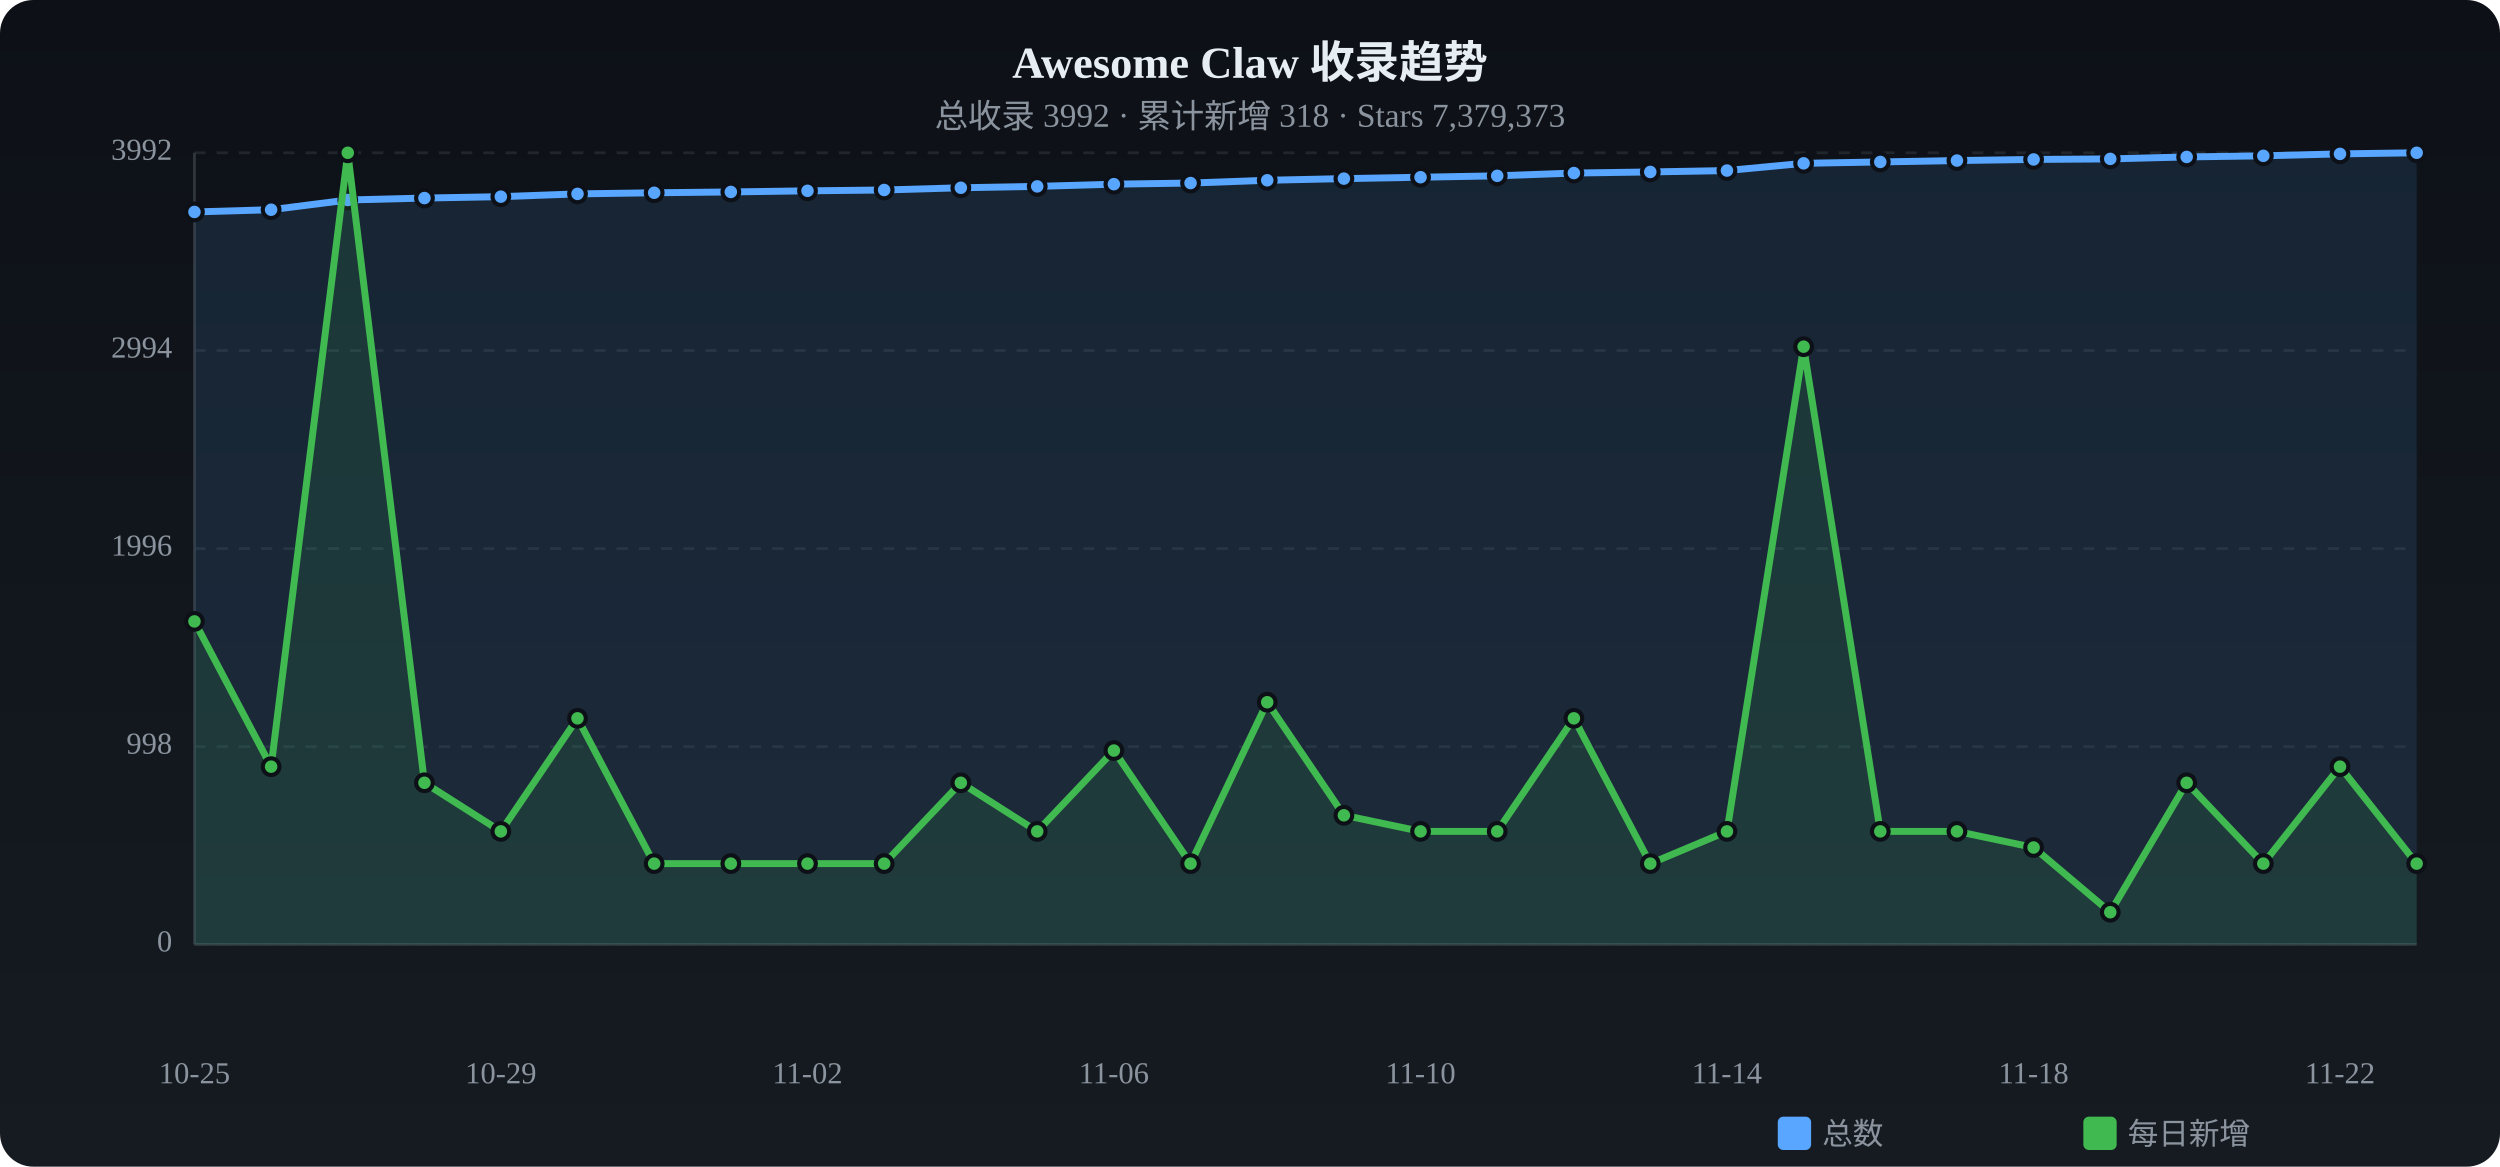
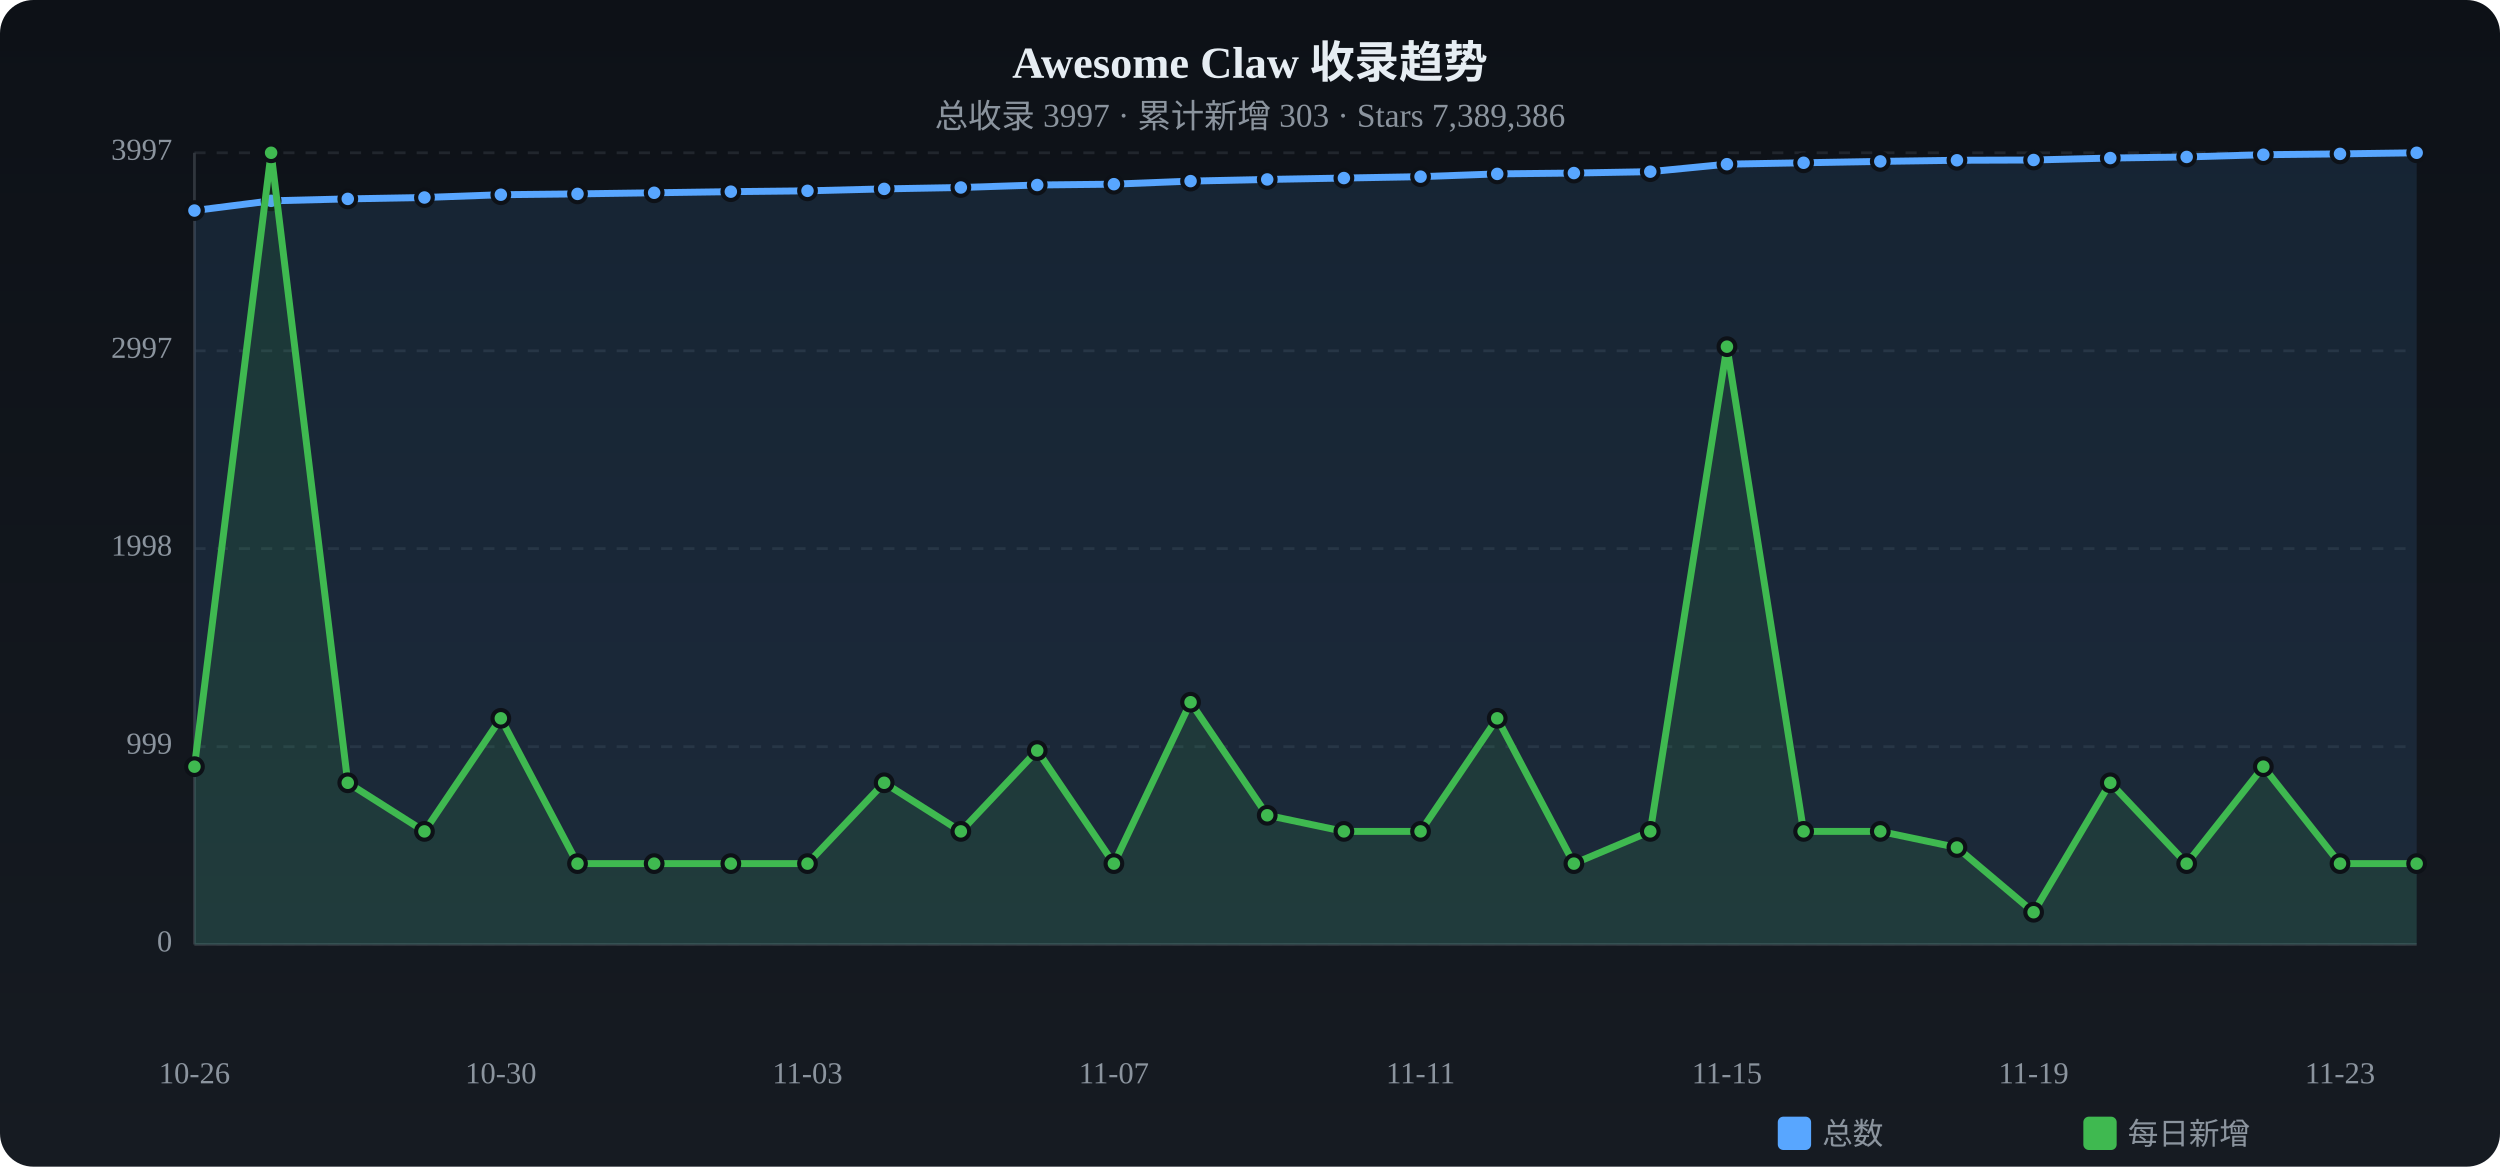
<svg xmlns="http://www.w3.org/2000/svg" viewBox="0 0 900 420" width="900" height="420">
  <defs>
    <linearGradient id="tbg" x1="0%" y1="0%" x2="0%" y2="100%">
      <stop offset="0%" stop-color="#0d1117" />
      <stop offset="100%" stop-color="#161b22" />
    </linearGradient>
  </defs>
  <rect width="900" height="420" rx="12" fill="url(#tbg)" />
  <text x="450.0" y="28" text-anchor="middle" fill="#e6edf3" font-size="16" font-weight="bold">Awesome Claw 收录趋势</text>
-   <text x="450.0" y="46" text-anchor="middle" fill="#8b949e" font-size="12">总收录 3992 · 累计新增 318 · Stars 7,379,373</text>
+   <text x="450.0" y="46" text-anchor="middle" fill="#8b949e" font-size="12">总收录 3997 · 累计新增 303 · Stars 7,389,386</text>
  <text x="62" y="340.0" text-anchor="end" fill="#8b949e" font-size="11" dominant-baseline="middle">0</text>
  <line x1="70" y1="340.0" x2="870" y2="340.0" stroke="#21262d" stroke-dasharray="4 4" />
-   <text x="62" y="268.8" text-anchor="end" fill="#8b949e" font-size="11" dominant-baseline="middle">998</text>
+   <text x="62" y="268.8" text-anchor="end" fill="#8b949e" font-size="11" dominant-baseline="middle">999</text>
  <line x1="70" y1="268.8" x2="870" y2="268.8" stroke="#21262d" stroke-dasharray="4 4" />
-   <text x="62" y="197.5" text-anchor="end" fill="#8b949e" font-size="11" dominant-baseline="middle">1996</text>
+   <text x="62" y="197.5" text-anchor="end" fill="#8b949e" font-size="11" dominant-baseline="middle">1998</text>
  <line x1="70" y1="197.5" x2="870" y2="197.5" stroke="#21262d" stroke-dasharray="4 4" />
-   <text x="62" y="126.2" text-anchor="end" fill="#8b949e" font-size="11" dominant-baseline="middle">2994</text>
-   <line x1="70" y1="126.2" x2="870" y2="126.2" stroke="#21262d" stroke-dasharray="4 4" />
-   <text x="62" y="55.0" text-anchor="end" fill="#8b949e" font-size="11" dominant-baseline="middle">3992</text>
+   <text x="62" y="126.3" text-anchor="end" fill="#8b949e" font-size="11" dominant-baseline="middle">2997</text>
+   <line x1="70" y1="126.3" x2="870" y2="126.3" stroke="#21262d" stroke-dasharray="4 4" />
+   <text x="62" y="55.0" text-anchor="end" fill="#8b949e" font-size="11" dominant-baseline="middle">3997</text>
  <line x1="70" y1="55.0" x2="870" y2="55.0" stroke="#21262d" stroke-dasharray="4 4" />
  <line x1="70" y1="55" x2="70" y2="340" stroke="#30363d" />
  <line x1="70" y1="340" x2="870" y2="340" stroke="#30363d" />
-   <path d="M70.0,76.3 L97.6,75.5 L125.2,72.0 L152.8,71.3 L180.3,70.8 L207.9,69.8 L235.5,69.4 L263.1,69.1 L290.7,68.7 L318.3,68.4 L345.9,67.6 L373.4,67.1 L401.0,66.3 L428.6,65.9 L456.2,64.9 L483.8,64.3 L511.4,63.8 L539.0,63.3 L566.6,62.3 L594.1,61.9 L621.7,61.4 L649.3,58.8 L676.9,58.3 L704.5,57.8 L732.1,57.4 L759.7,57.2 L787.2,56.5 L814.8,56.1 L842.4,55.4 L870.0,55.0 L870.0,340 L70.0,340 Z" fill="#58a6ff" opacity="0.12" />
-   <polyline points="70.0,76.3 97.6,75.5 125.2,72.0 152.8,71.3 180.3,70.8 207.9,69.8 235.5,69.4 263.1,69.1 290.7,68.7 318.3,68.4 345.9,67.6 373.4,67.1 401.0,66.3 428.6,65.9 456.2,64.9 483.8,64.3 511.4,63.8 539.0,63.3 566.6,62.3 594.1,61.9 621.7,61.4 649.3,58.8 676.9,58.3 704.5,57.8 732.1,57.4 759.7,57.2 787.2,56.5 814.8,56.1 842.4,55.4 870.0,55.0" fill="none" stroke="#58a6ff" stroke-width="2.5" stroke-linecap="round" stroke-linejoin="round" />
-   <circle cx="70.0" cy="76.3" r="3" fill="#58a6ff" stroke="#0d1117" stroke-width="1.5" />
-   <circle cx="97.6" cy="75.5" r="3" fill="#58a6ff" stroke="#0d1117" stroke-width="1.5" />
-   <circle cx="125.2" cy="72.0" r="3" fill="#58a6ff" stroke="#0d1117" stroke-width="1.5" />
-   <circle cx="152.8" cy="71.3" r="3" fill="#58a6ff" stroke="#0d1117" stroke-width="1.5" />
-   <circle cx="180.3" cy="70.8" r="3" fill="#58a6ff" stroke="#0d1117" stroke-width="1.5" />
+   <path d="M70.0,75.8 L97.6,72.3 L125.2,71.6 L152.8,71.1 L180.3,70.1 L207.9,69.8 L235.5,69.4 L263.1,69.0 L290.7,68.7 L318.3,68.0 L345.9,67.5 L373.4,66.6 L401.0,66.3 L428.6,65.2 L456.2,64.6 L483.8,64.1 L511.4,63.6 L539.0,62.6 L566.6,62.3 L594.1,61.8 L621.7,59.1 L649.3,58.6 L676.9,58.1 L704.5,57.7 L732.1,57.6 L759.7,56.9 L787.2,56.5 L814.8,55.7 L842.4,55.4 L870.0,55.0 L870.0,340 L70.0,340 Z" fill="#58a6ff" opacity="0.12" />
+   <polyline points="70.0,75.8 97.6,72.3 125.2,71.6 152.8,71.1 180.3,70.1 207.9,69.8 235.5,69.4 263.1,69.0 290.7,68.7 318.3,68.0 345.9,67.5 373.4,66.6 401.0,66.3 428.6,65.2 456.2,64.6 483.8,64.1 511.4,63.6 539.0,62.6 566.6,62.3 594.1,61.8 621.7,59.1 649.3,58.6 676.9,58.1 704.5,57.7 732.1,57.6 759.7,56.9 787.2,56.5 814.8,55.7 842.4,55.4 870.0,55.0" fill="none" stroke="#58a6ff" stroke-width="2.5" stroke-linecap="round" stroke-linejoin="round" />
+   <circle cx="70.0" cy="75.8" r="3" fill="#58a6ff" stroke="#0d1117" stroke-width="1.5" />
+   <circle cx="97.6" cy="72.3" r="3" fill="#58a6ff" stroke="#0d1117" stroke-width="1.5" />
+   <circle cx="125.2" cy="71.6" r="3" fill="#58a6ff" stroke="#0d1117" stroke-width="1.5" />
+   <circle cx="152.8" cy="71.1" r="3" fill="#58a6ff" stroke="#0d1117" stroke-width="1.5" />
+   <circle cx="180.3" cy="70.1" r="3" fill="#58a6ff" stroke="#0d1117" stroke-width="1.5" />
  <circle cx="207.9" cy="69.8" r="3" fill="#58a6ff" stroke="#0d1117" stroke-width="1.5" />
  <circle cx="235.5" cy="69.4" r="3" fill="#58a6ff" stroke="#0d1117" stroke-width="1.5" />
-   <circle cx="263.1" cy="69.1" r="3" fill="#58a6ff" stroke="#0d1117" stroke-width="1.5" />
+   <circle cx="263.1" cy="69.0" r="3" fill="#58a6ff" stroke="#0d1117" stroke-width="1.5" />
  <circle cx="290.7" cy="68.7" r="3" fill="#58a6ff" stroke="#0d1117" stroke-width="1.5" />
-   <circle cx="318.3" cy="68.4" r="3" fill="#58a6ff" stroke="#0d1117" stroke-width="1.5" />
-   <circle cx="345.9" cy="67.6" r="3" fill="#58a6ff" stroke="#0d1117" stroke-width="1.5" />
-   <circle cx="373.4" cy="67.1" r="3" fill="#58a6ff" stroke="#0d1117" stroke-width="1.5" />
+   <circle cx="318.3" cy="68.0" r="3" fill="#58a6ff" stroke="#0d1117" stroke-width="1.5" />
+   <circle cx="345.9" cy="67.5" r="3" fill="#58a6ff" stroke="#0d1117" stroke-width="1.5" />
+   <circle cx="373.4" cy="66.6" r="3" fill="#58a6ff" stroke="#0d1117" stroke-width="1.5" />
  <circle cx="401.0" cy="66.3" r="3" fill="#58a6ff" stroke="#0d1117" stroke-width="1.5" />
-   <circle cx="428.6" cy="65.9" r="3" fill="#58a6ff" stroke="#0d1117" stroke-width="1.5" />
-   <circle cx="456.2" cy="64.9" r="3" fill="#58a6ff" stroke="#0d1117" stroke-width="1.5" />
-   <circle cx="483.8" cy="64.3" r="3" fill="#58a6ff" stroke="#0d1117" stroke-width="1.5" />
-   <circle cx="511.4" cy="63.8" r="3" fill="#58a6ff" stroke="#0d1117" stroke-width="1.5" />
-   <circle cx="539.0" cy="63.3" r="3" fill="#58a6ff" stroke="#0d1117" stroke-width="1.5" />
+   <circle cx="428.6" cy="65.2" r="3" fill="#58a6ff" stroke="#0d1117" stroke-width="1.5" />
+   <circle cx="456.2" cy="64.6" r="3" fill="#58a6ff" stroke="#0d1117" stroke-width="1.5" />
+   <circle cx="483.8" cy="64.1" r="3" fill="#58a6ff" stroke="#0d1117" stroke-width="1.5" />
+   <circle cx="511.4" cy="63.6" r="3" fill="#58a6ff" stroke="#0d1117" stroke-width="1.5" />
+   <circle cx="539.0" cy="62.6" r="3" fill="#58a6ff" stroke="#0d1117" stroke-width="1.5" />
  <circle cx="566.6" cy="62.3" r="3" fill="#58a6ff" stroke="#0d1117" stroke-width="1.5" />
-   <circle cx="594.1" cy="61.9" r="3" fill="#58a6ff" stroke="#0d1117" stroke-width="1.5" />
-   <circle cx="621.7" cy="61.4" r="3" fill="#58a6ff" stroke="#0d1117" stroke-width="1.5" />
-   <circle cx="649.3" cy="58.8" r="3" fill="#58a6ff" stroke="#0d1117" stroke-width="1.5" />
-   <circle cx="676.9" cy="58.3" r="3" fill="#58a6ff" stroke="#0d1117" stroke-width="1.5" />
-   <circle cx="704.5" cy="57.8" r="3" fill="#58a6ff" stroke="#0d1117" stroke-width="1.5" />
-   <circle cx="732.1" cy="57.4" r="3" fill="#58a6ff" stroke="#0d1117" stroke-width="1.5" />
-   <circle cx="759.7" cy="57.2" r="3" fill="#58a6ff" stroke="#0d1117" stroke-width="1.5" />
+   <circle cx="594.1" cy="61.8" r="3" fill="#58a6ff" stroke="#0d1117" stroke-width="1.5" />
+   <circle cx="621.7" cy="59.1" r="3" fill="#58a6ff" stroke="#0d1117" stroke-width="1.5" />
+   <circle cx="649.3" cy="58.6" r="3" fill="#58a6ff" stroke="#0d1117" stroke-width="1.5" />
+   <circle cx="676.9" cy="58.1" r="3" fill="#58a6ff" stroke="#0d1117" stroke-width="1.5" />
+   <circle cx="704.5" cy="57.7" r="3" fill="#58a6ff" stroke="#0d1117" stroke-width="1.5" />
+   <circle cx="732.1" cy="57.6" r="3" fill="#58a6ff" stroke="#0d1117" stroke-width="1.5" />
+   <circle cx="759.7" cy="56.9" r="3" fill="#58a6ff" stroke="#0d1117" stroke-width="1.5" />
  <circle cx="787.2" cy="56.5" r="3" fill="#58a6ff" stroke="#0d1117" stroke-width="1.5" />
-   <circle cx="814.8" cy="56.1" r="3" fill="#58a6ff" stroke="#0d1117" stroke-width="1.5" />
+   <circle cx="814.8" cy="55.7" r="3" fill="#58a6ff" stroke="#0d1117" stroke-width="1.5" />
  <circle cx="842.4" cy="55.4" r="3" fill="#58a6ff" stroke="#0d1117" stroke-width="1.5" />
  <circle cx="870.0" cy="55.0" r="3" fill="#58a6ff" stroke="#0d1117" stroke-width="1.5" />
-   <path d="M70.0,223.7 L97.6,276.0 L125.2,55.0 L152.8,281.8 L180.3,299.3 L207.9,258.6 L235.5,310.9 L263.1,310.9 L290.7,310.9 L318.3,310.9 L345.9,281.8 L373.4,299.3 L401.0,270.2 L428.6,310.9 L456.2,252.8 L483.8,293.5 L511.4,299.3 L539.0,299.3 L566.6,258.6 L594.1,310.9 L621.7,299.3 L649.3,124.8 L676.9,299.3 L704.5,299.3 L732.1,305.1 L759.7,328.4 L787.2,281.8 L814.8,310.9 L842.4,276.0 L870.0,310.9 L870.0,340 L70.0,340 Z" fill="#3fb950" opacity="0.12" />
-   <polyline points="70.0,223.7 97.6,276.0 125.2,55.0 152.8,281.8 180.3,299.3 207.9,258.6 235.5,310.9 263.1,310.9 290.7,310.9 318.3,310.9 345.9,281.8 373.4,299.3 401.0,270.2 428.6,310.9 456.2,252.8 483.8,293.5 511.4,299.3 539.0,299.3 566.6,258.6 594.1,310.9 621.7,299.3 649.3,124.8 676.9,299.3 704.5,299.3 732.1,305.1 759.7,328.4 787.2,281.8 814.8,310.9 842.4,276.0 870.0,310.9" fill="none" stroke="#3fb950" stroke-width="2.5" stroke-linecap="round" stroke-linejoin="round" />
-   <circle cx="70.0" cy="223.7" r="3" fill="#3fb950" stroke="#0d1117" stroke-width="1.5" />
-   <circle cx="97.6" cy="276.0" r="3" fill="#3fb950" stroke="#0d1117" stroke-width="1.5" />
-   <circle cx="125.2" cy="55.0" r="3" fill="#3fb950" stroke="#0d1117" stroke-width="1.5" />
-   <circle cx="152.8" cy="281.8" r="3" fill="#3fb950" stroke="#0d1117" stroke-width="1.5" />
-   <circle cx="180.3" cy="299.3" r="3" fill="#3fb950" stroke="#0d1117" stroke-width="1.5" />
-   <circle cx="207.9" cy="258.6" r="3" fill="#3fb950" stroke="#0d1117" stroke-width="1.5" />
+   <path d="M70.0,276.0 L97.6,55.0 L125.2,281.8 L152.8,299.3 L180.3,258.6 L207.9,310.9 L235.5,310.9 L263.1,310.9 L290.7,310.9 L318.3,281.8 L345.9,299.3 L373.4,270.2 L401.0,310.9 L428.6,252.8 L456.2,293.5 L483.8,299.3 L511.4,299.3 L539.0,258.6 L566.6,310.9 L594.1,299.3 L621.7,124.8 L649.3,299.3 L676.9,299.3 L704.5,305.1 L732.1,328.4 L759.7,281.8 L787.2,310.9 L814.8,276.0 L842.4,310.9 L870.0,310.9 L870.0,340 L70.0,340 Z" fill="#3fb950" opacity="0.12" />
+   <polyline points="70.0,276.0 97.6,55.0 125.2,281.8 152.8,299.3 180.3,258.6 207.9,310.9 235.5,310.9 263.1,310.9 290.7,310.9 318.3,281.8 345.9,299.3 373.4,270.2 401.0,310.9 428.6,252.8 456.2,293.5 483.8,299.3 511.4,299.3 539.0,258.6 566.6,310.9 594.1,299.3 621.7,124.8 649.3,299.3 676.9,299.3 704.5,305.1 732.1,328.4 759.7,281.8 787.2,310.9 814.8,276.0 842.4,310.9 870.0,310.9" fill="none" stroke="#3fb950" stroke-width="2.5" stroke-linecap="round" stroke-linejoin="round" />
+   <circle cx="70.0" cy="276.0" r="3" fill="#3fb950" stroke="#0d1117" stroke-width="1.5" />
+   <circle cx="97.6" cy="55.0" r="3" fill="#3fb950" stroke="#0d1117" stroke-width="1.5" />
+   <circle cx="125.2" cy="281.8" r="3" fill="#3fb950" stroke="#0d1117" stroke-width="1.5" />
+   <circle cx="152.8" cy="299.3" r="3" fill="#3fb950" stroke="#0d1117" stroke-width="1.5" />
+   <circle cx="180.3" cy="258.6" r="3" fill="#3fb950" stroke="#0d1117" stroke-width="1.5" />
+   <circle cx="207.9" cy="310.9" r="3" fill="#3fb950" stroke="#0d1117" stroke-width="1.5" />
  <circle cx="235.5" cy="310.9" r="3" fill="#3fb950" stroke="#0d1117" stroke-width="1.5" />
  <circle cx="263.1" cy="310.9" r="3" fill="#3fb950" stroke="#0d1117" stroke-width="1.5" />
  <circle cx="290.7" cy="310.9" r="3" fill="#3fb950" stroke="#0d1117" stroke-width="1.5" />
-   <circle cx="318.3" cy="310.9" r="3" fill="#3fb950" stroke="#0d1117" stroke-width="1.5" />
-   <circle cx="345.9" cy="281.8" r="3" fill="#3fb950" stroke="#0d1117" stroke-width="1.5" />
-   <circle cx="373.4" cy="299.3" r="3" fill="#3fb950" stroke="#0d1117" stroke-width="1.5" />
-   <circle cx="401.0" cy="270.2" r="3" fill="#3fb950" stroke="#0d1117" stroke-width="1.5" />
-   <circle cx="428.6" cy="310.9" r="3" fill="#3fb950" stroke="#0d1117" stroke-width="1.5" />
-   <circle cx="456.2" cy="252.8" r="3" fill="#3fb950" stroke="#0d1117" stroke-width="1.5" />
-   <circle cx="483.8" cy="293.5" r="3" fill="#3fb950" stroke="#0d1117" stroke-width="1.5" />
+   <circle cx="318.3" cy="281.8" r="3" fill="#3fb950" stroke="#0d1117" stroke-width="1.5" />
+   <circle cx="345.9" cy="299.3" r="3" fill="#3fb950" stroke="#0d1117" stroke-width="1.5" />
+   <circle cx="373.4" cy="270.2" r="3" fill="#3fb950" stroke="#0d1117" stroke-width="1.5" />
+   <circle cx="401.0" cy="310.9" r="3" fill="#3fb950" stroke="#0d1117" stroke-width="1.5" />
+   <circle cx="428.6" cy="252.8" r="3" fill="#3fb950" stroke="#0d1117" stroke-width="1.5" />
+   <circle cx="456.2" cy="293.5" r="3" fill="#3fb950" stroke="#0d1117" stroke-width="1.5" />
+   <circle cx="483.8" cy="299.3" r="3" fill="#3fb950" stroke="#0d1117" stroke-width="1.5" />
  <circle cx="511.4" cy="299.3" r="3" fill="#3fb950" stroke="#0d1117" stroke-width="1.5" />
-   <circle cx="539.0" cy="299.3" r="3" fill="#3fb950" stroke="#0d1117" stroke-width="1.5" />
-   <circle cx="566.6" cy="258.6" r="3" fill="#3fb950" stroke="#0d1117" stroke-width="1.5" />
-   <circle cx="594.1" cy="310.9" r="3" fill="#3fb950" stroke="#0d1117" stroke-width="1.5" />
-   <circle cx="621.7" cy="299.3" r="3" fill="#3fb950" stroke="#0d1117" stroke-width="1.5" />
-   <circle cx="649.3" cy="124.8" r="3" fill="#3fb950" stroke="#0d1117" stroke-width="1.5" />
+   <circle cx="539.0" cy="258.6" r="3" fill="#3fb950" stroke="#0d1117" stroke-width="1.5" />
+   <circle cx="566.6" cy="310.9" r="3" fill="#3fb950" stroke="#0d1117" stroke-width="1.5" />
+   <circle cx="594.1" cy="299.3" r="3" fill="#3fb950" stroke="#0d1117" stroke-width="1.5" />
+   <circle cx="621.7" cy="124.8" r="3" fill="#3fb950" stroke="#0d1117" stroke-width="1.5" />
+   <circle cx="649.3" cy="299.3" r="3" fill="#3fb950" stroke="#0d1117" stroke-width="1.5" />
  <circle cx="676.9" cy="299.3" r="3" fill="#3fb950" stroke="#0d1117" stroke-width="1.5" />
-   <circle cx="704.5" cy="299.3" r="3" fill="#3fb950" stroke="#0d1117" stroke-width="1.5" />
-   <circle cx="732.1" cy="305.1" r="3" fill="#3fb950" stroke="#0d1117" stroke-width="1.5" />
-   <circle cx="759.7" cy="328.4" r="3" fill="#3fb950" stroke="#0d1117" stroke-width="1.5" />
-   <circle cx="787.2" cy="281.8" r="3" fill="#3fb950" stroke="#0d1117" stroke-width="1.5" />
-   <circle cx="814.8" cy="310.9" r="3" fill="#3fb950" stroke="#0d1117" stroke-width="1.5" />
-   <circle cx="842.4" cy="276.0" r="3" fill="#3fb950" stroke="#0d1117" stroke-width="1.5" />
+   <circle cx="704.5" cy="305.1" r="3" fill="#3fb950" stroke="#0d1117" stroke-width="1.5" />
+   <circle cx="732.1" cy="328.4" r="3" fill="#3fb950" stroke="#0d1117" stroke-width="1.5" />
+   <circle cx="759.7" cy="281.8" r="3" fill="#3fb950" stroke="#0d1117" stroke-width="1.5" />
+   <circle cx="787.2" cy="310.9" r="3" fill="#3fb950" stroke="#0d1117" stroke-width="1.5" />
+   <circle cx="814.8" cy="276.0" r="3" fill="#3fb950" stroke="#0d1117" stroke-width="1.5" />
+   <circle cx="842.4" cy="310.9" r="3" fill="#3fb950" stroke="#0d1117" stroke-width="1.5" />
  <circle cx="870.0" cy="310.9" r="3" fill="#3fb950" stroke="#0d1117" stroke-width="1.5" />
-   <text x="70.0" y="390" text-anchor="middle" fill="#8b949e" font-size="11">10-25</text>
-   <text x="180.3" y="390" text-anchor="middle" fill="#8b949e" font-size="11">10-29</text>
-   <text x="290.7" y="390" text-anchor="middle" fill="#8b949e" font-size="11">11-02</text>
-   <text x="401.0" y="390" text-anchor="middle" fill="#8b949e" font-size="11">11-06</text>
-   <text x="511.4" y="390" text-anchor="middle" fill="#8b949e" font-size="11">11-10</text>
-   <text x="621.7" y="390" text-anchor="middle" fill="#8b949e" font-size="11">11-14</text>
-   <text x="732.1" y="390" text-anchor="middle" fill="#8b949e" font-size="11">11-18</text>
-   <text x="842.4" y="390" text-anchor="middle" fill="#8b949e" font-size="11">11-22</text>
+   <text x="70.0" y="390" text-anchor="middle" fill="#8b949e" font-size="11">10-26</text>
+   <text x="180.3" y="390" text-anchor="middle" fill="#8b949e" font-size="11">10-30</text>
+   <text x="290.7" y="390" text-anchor="middle" fill="#8b949e" font-size="11">11-03</text>
+   <text x="401.0" y="390" text-anchor="middle" fill="#8b949e" font-size="11">11-07</text>
+   <text x="511.4" y="390" text-anchor="middle" fill="#8b949e" font-size="11">11-11</text>
+   <text x="621.7" y="390" text-anchor="middle" fill="#8b949e" font-size="11">11-15</text>
+   <text x="732.1" y="390" text-anchor="middle" fill="#8b949e" font-size="11">11-19</text>
+   <text x="842.4" y="390" text-anchor="middle" fill="#8b949e" font-size="11">11-23</text>
  <rect x="640" y="402" width="12" height="12" rx="2" fill="#58a6ff" />
  <text x="656" y="412" fill="#8b949e" font-size="11">总数</text>
  <rect x="750" y="402" width="12" height="12" rx="2" fill="#3fb950" />
  <text x="766" y="412" fill="#8b949e" font-size="11">每日新增</text>
</svg>
